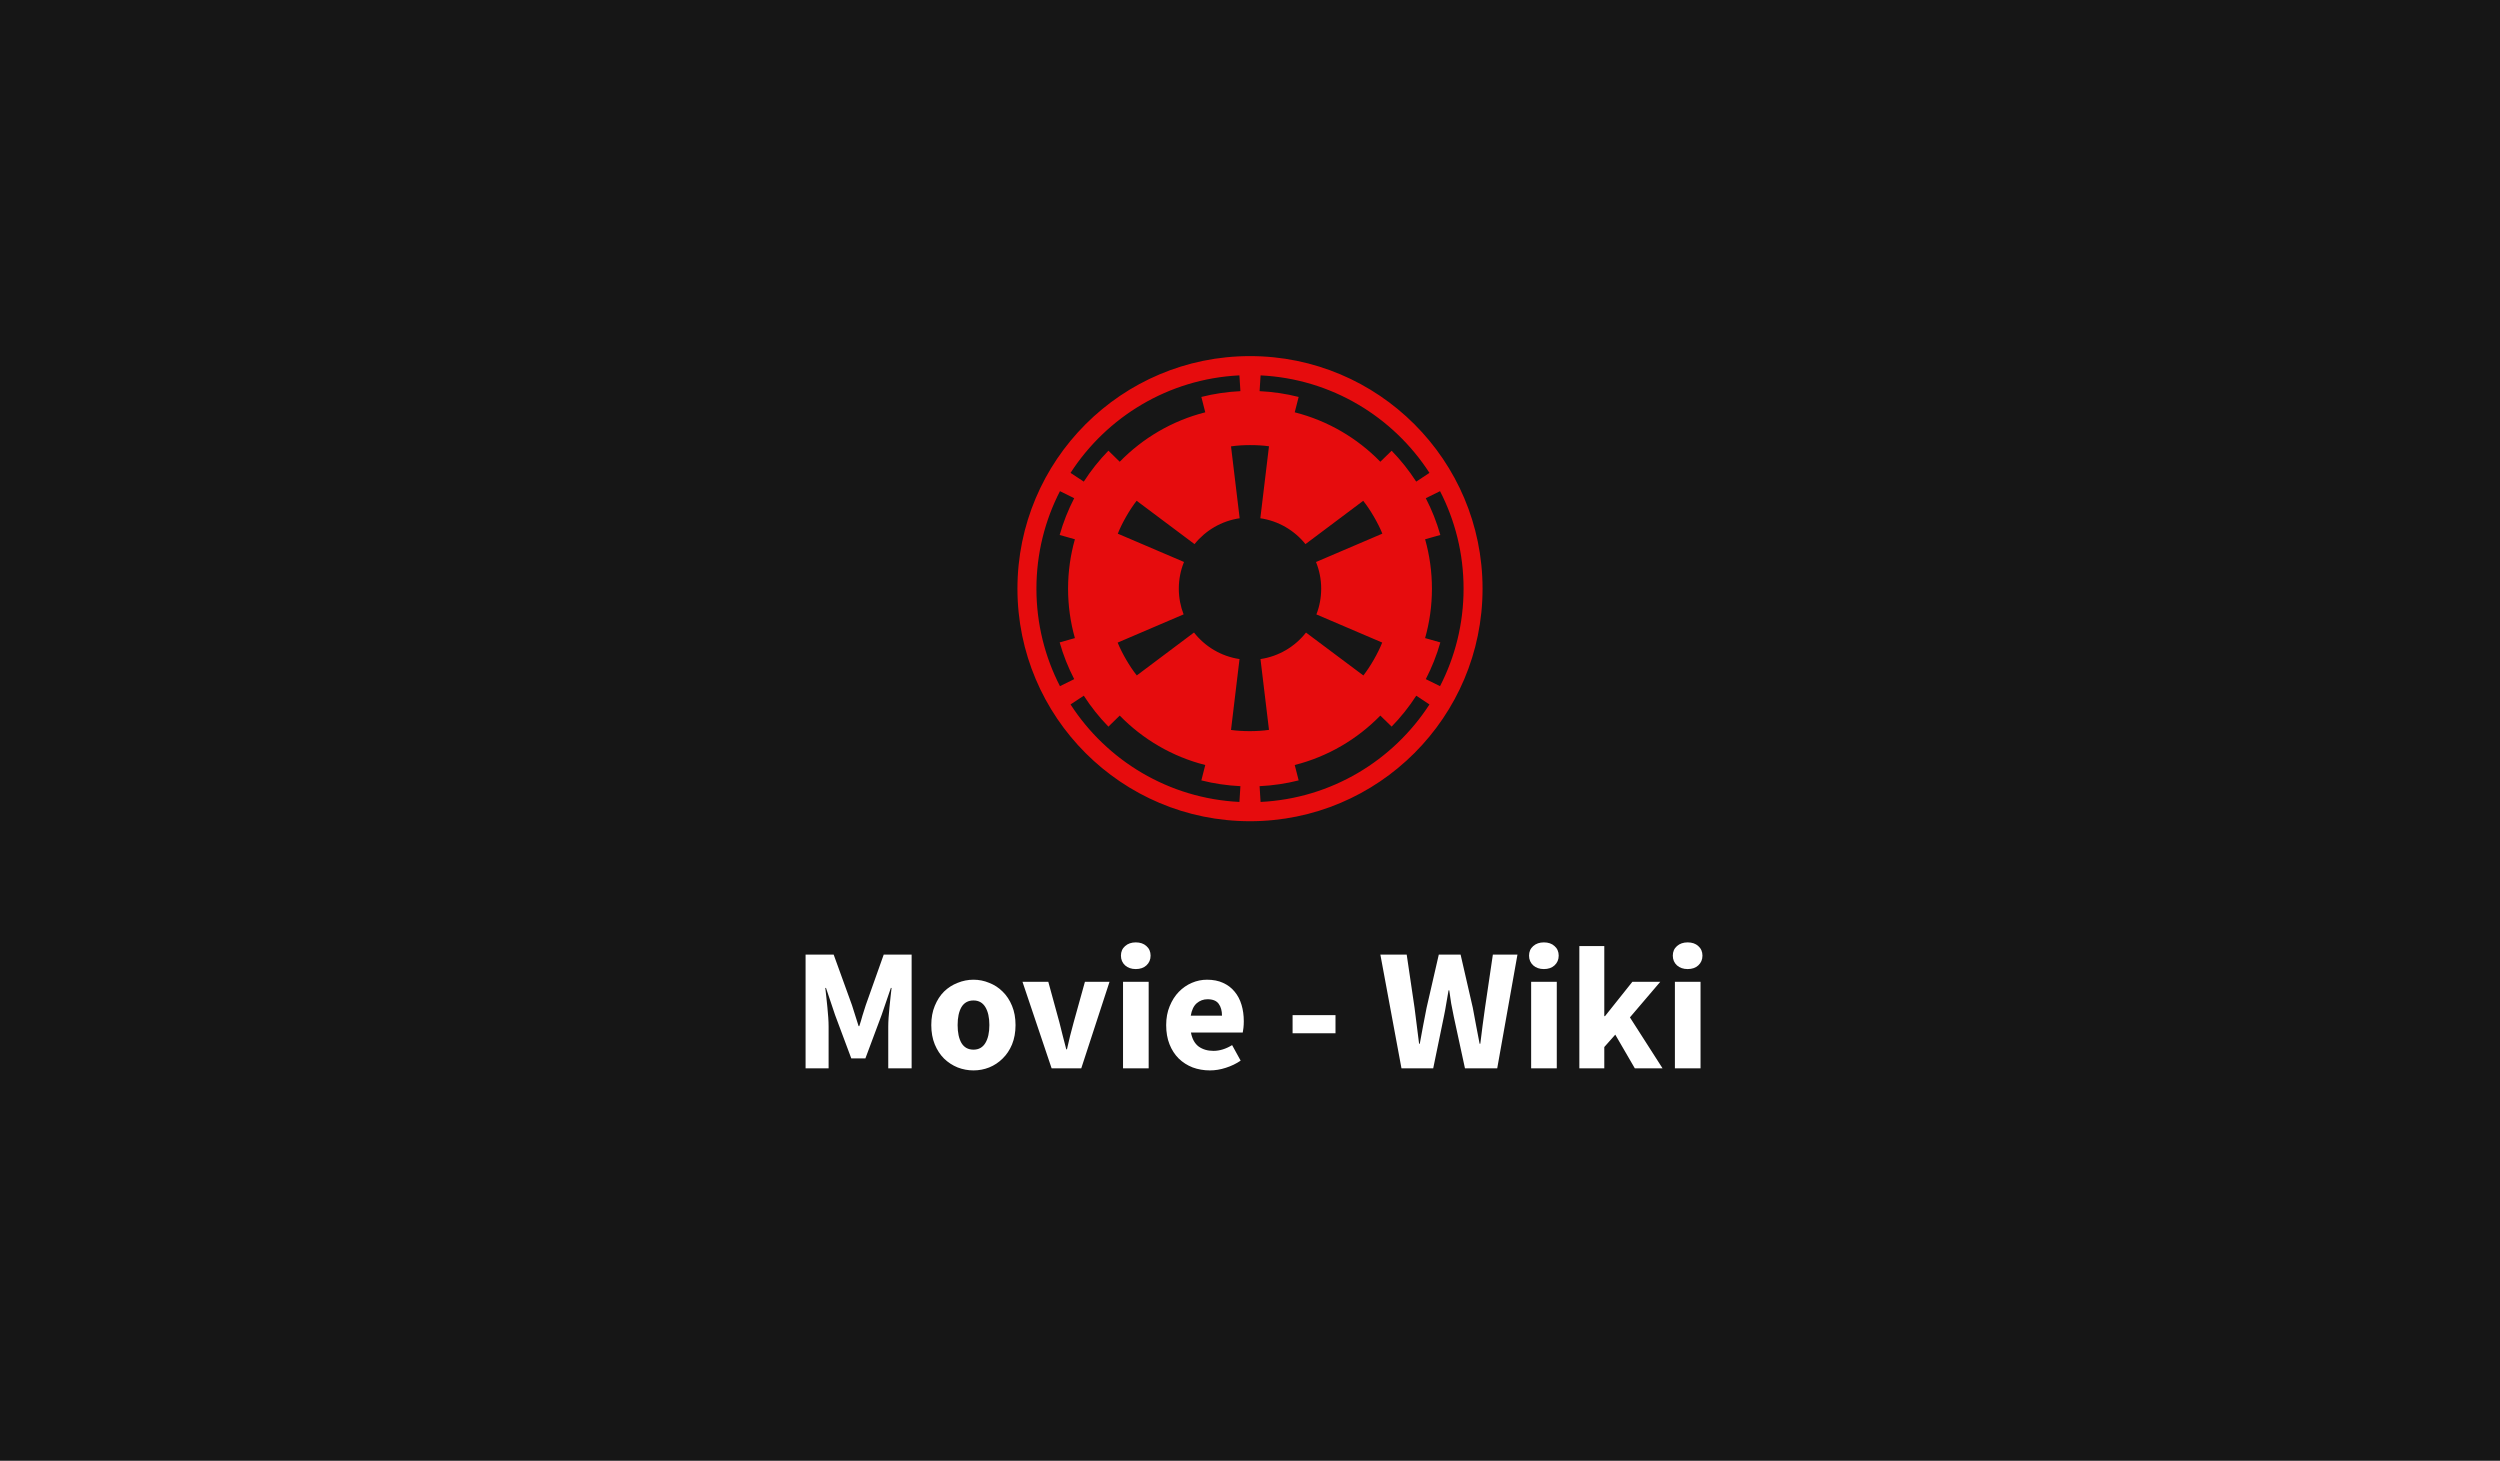
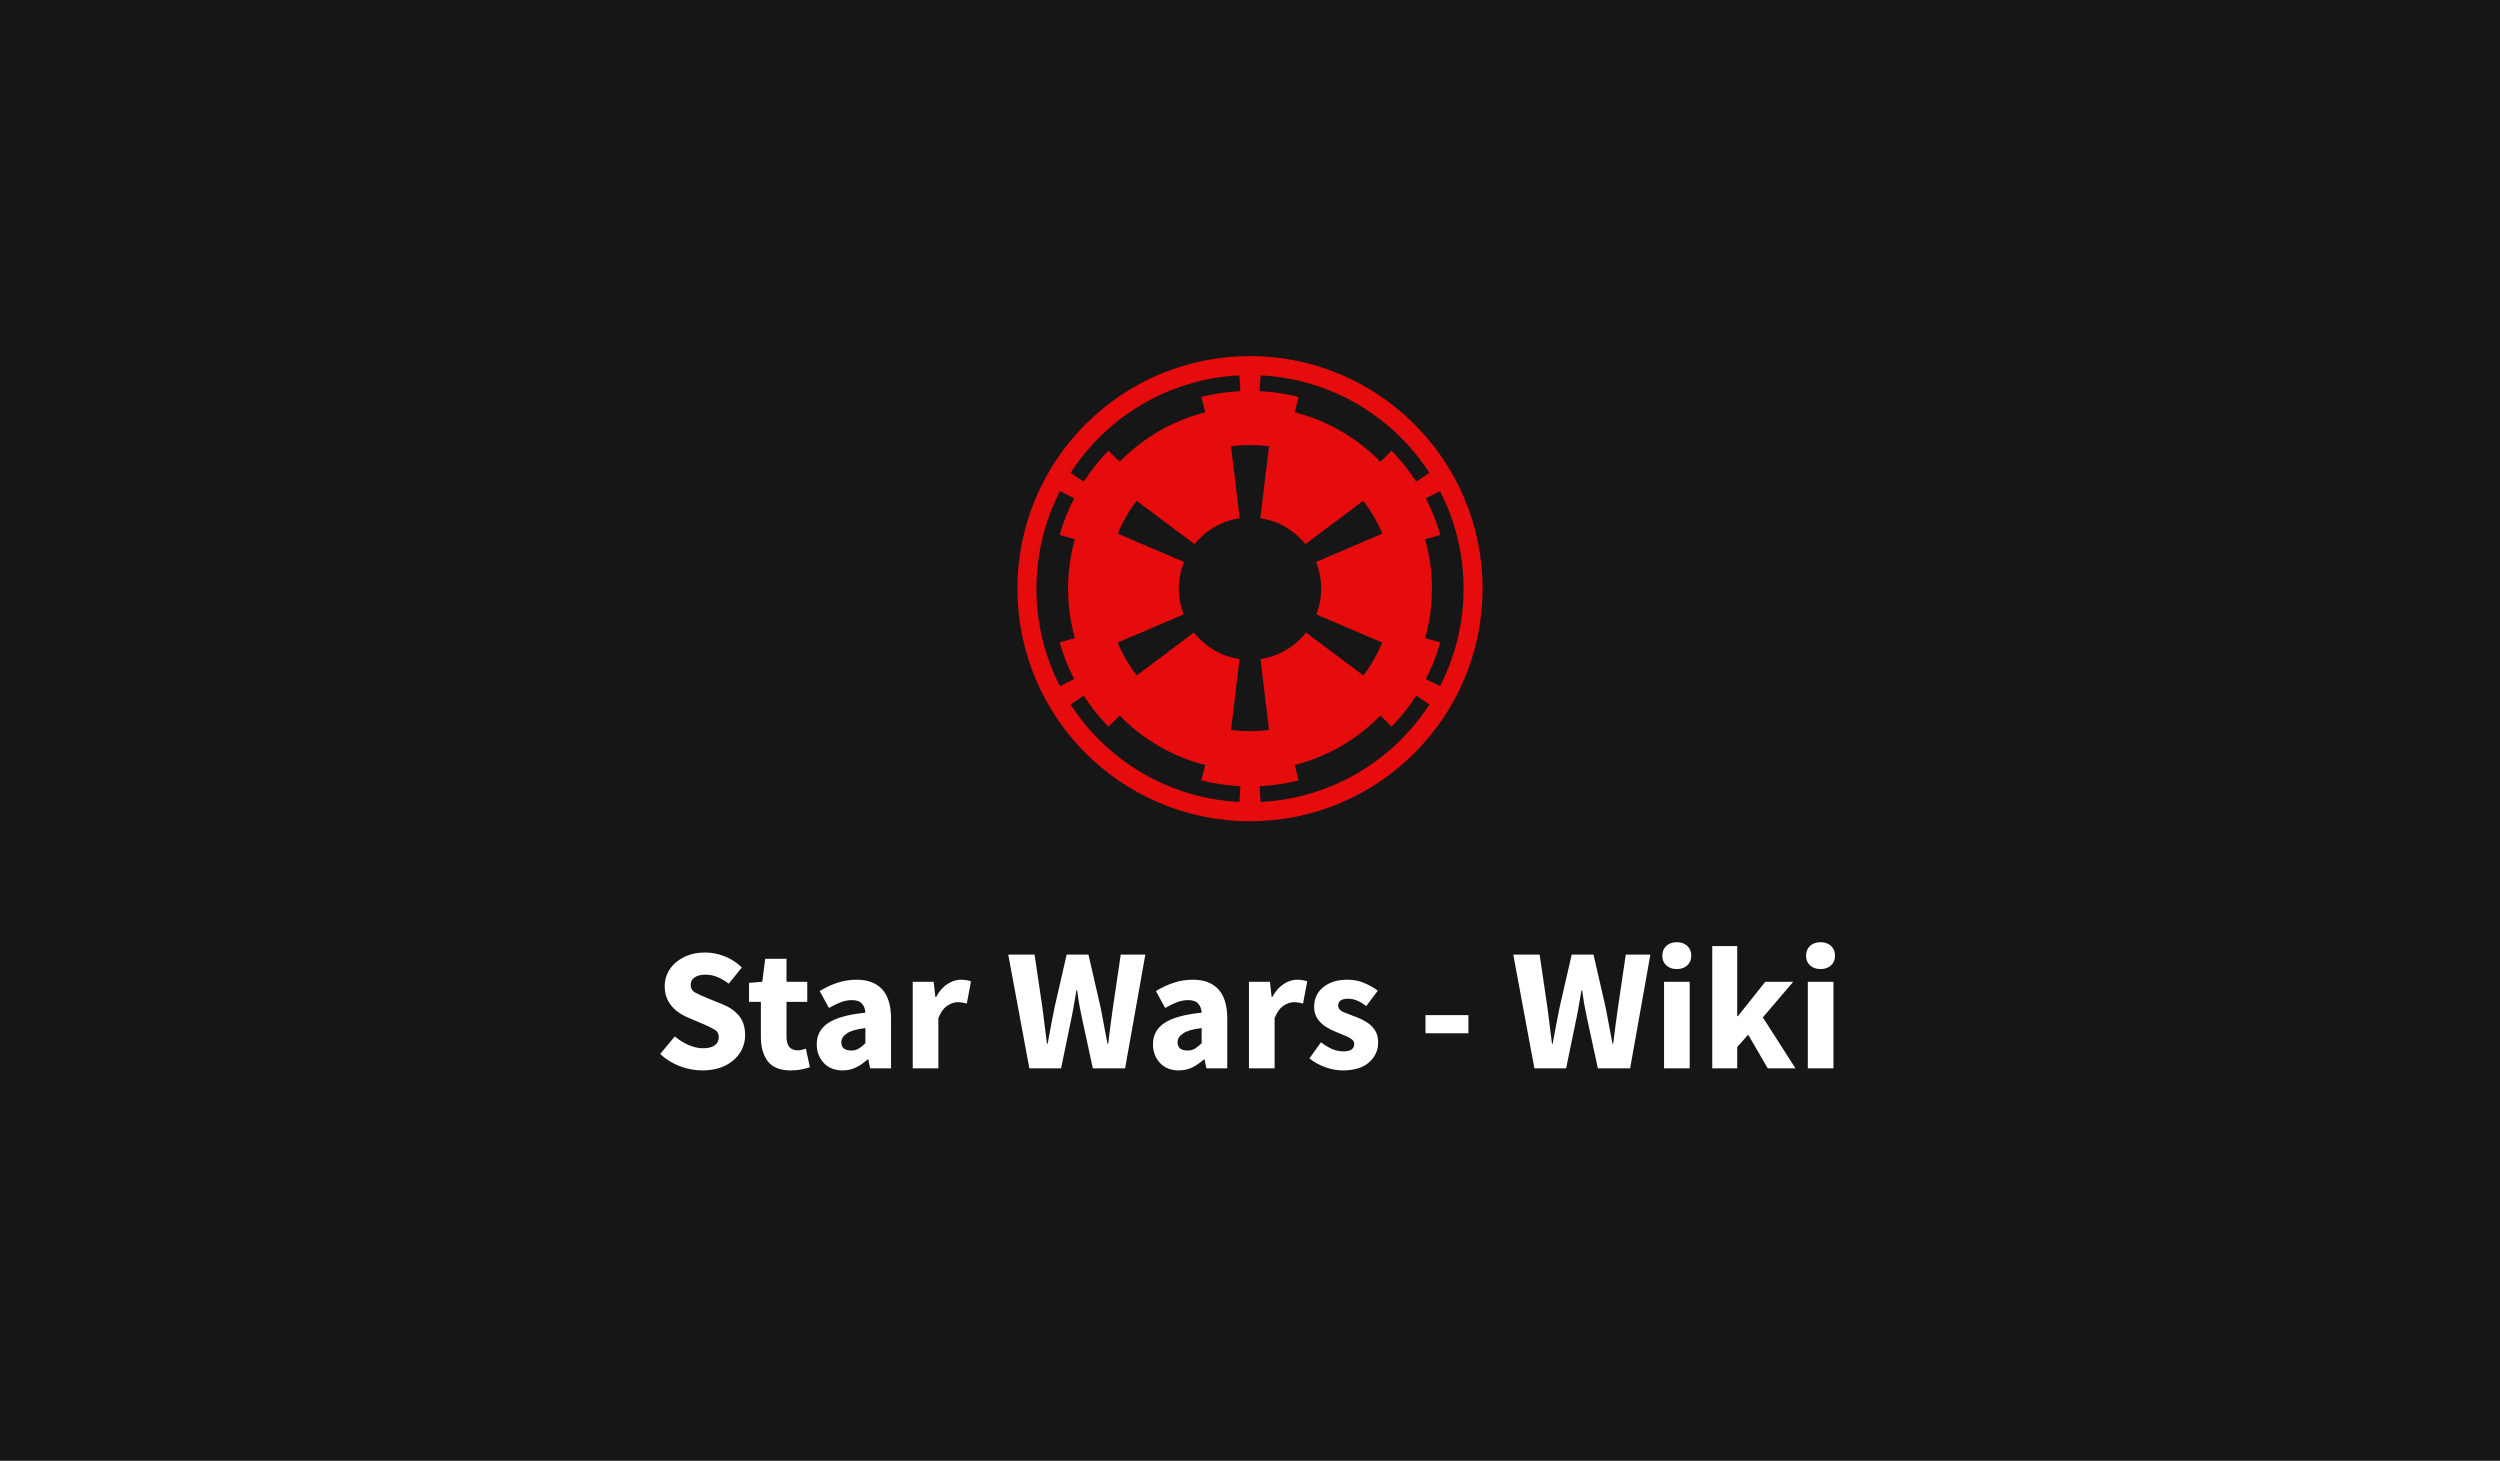
<svg xmlns="http://www.w3.org/2000/svg" width="344" height="201" viewBox="0 0 344 201" fill="none">
  <rect width="344" height="201" fill="#161616" />
  <path d="M172 49C154.336 49 140 63.336 140 81C140 98.664 154.336 113 172 113C189.664 113 204 98.664 204 81C204 63.336 189.664 49 172 49ZM170.49 51.653C170.508 51.652 170.526 51.654 170.544 51.653L170.68 53.823C168.835 53.911 167.038 54.18 165.306 54.619L165.844 56.735C161.297 57.886 157.248 60.28 154.075 63.537L152.517 62.014C151.25 63.313 150.117 64.741 149.129 66.272L147.306 65.068C152.285 57.369 160.767 52.146 170.49 51.653ZM173.456 51.653C183.201 52.13 191.705 57.355 196.694 65.068L194.871 66.272C193.885 64.745 192.753 63.318 191.49 62.02L189.932 63.537C186.759 60.279 182.704 57.887 178.156 56.735L178.694 54.619C176.962 54.18 175.165 53.911 173.32 53.823L173.456 51.653ZM172 61.245C172.925 61.243 173.85 61.299 174.612 61.408L173.422 71.313C175.924 71.678 178.118 72.987 179.633 74.871L187.578 68.912C188.543 70.114 189.638 72 190.211 73.429L181.082 77.333C181.541 78.467 181.796 79.702 181.796 81C181.796 82.25 181.564 83.445 181.136 84.544L190.19 88.415C189.632 89.852 188.549 91.735 187.599 92.946L179.707 87.041C178.195 88.967 175.976 90.312 173.442 90.687L174.612 100.429C173.088 100.663 170.912 100.66 169.388 100.442L170.558 90.687C168.022 90.312 165.805 88.963 164.293 87.034L156.422 92.939C155.457 91.737 154.362 89.85 153.789 88.422L162.864 84.537C162.438 83.439 162.204 82.248 162.204 81C162.204 79.7 162.458 78.462 162.918 77.326L153.81 73.435C154.368 71.998 155.451 70.116 156.401 68.905L164.367 74.871C165.882 72.987 168.076 71.678 170.578 71.313L169.388 61.422C170.15 61.304 171.075 61.247 172 61.245ZM145.85 67.585L147.81 68.551C146.983 70.153 146.308 71.844 145.81 73.612L147.905 74.204C147.296 76.366 146.966 78.644 146.966 81C146.966 83.358 147.295 85.639 147.905 87.803L145.81 88.395C146.307 90.16 146.984 91.85 147.81 93.449L145.85 94.415C143.781 90.392 142.612 85.832 142.612 81C142.612 76.168 143.781 71.608 145.85 67.585ZM198.15 67.585C200.219 71.608 201.388 76.168 201.388 81C201.388 85.832 200.219 90.392 198.15 94.415L196.19 93.449C197.016 91.849 197.693 90.16 198.19 88.395L196.095 87.803C196.705 85.639 197.034 83.358 197.034 81C197.034 78.644 196.704 76.366 196.095 74.204L198.19 73.612C197.693 71.845 197.016 70.153 196.19 68.551L198.15 67.585ZM149.129 95.728C150.118 97.259 151.25 98.686 152.517 99.986L154.075 98.463C157.248 101.72 161.297 104.114 165.844 105.265L165.306 107.381C167.038 107.82 168.835 108.089 170.68 108.177L170.544 110.347C160.799 109.87 152.295 104.645 147.306 96.932L149.129 95.728ZM194.878 95.728L196.694 96.932C191.705 104.645 183.201 109.87 173.456 110.347L173.32 108.177C175.165 108.089 176.962 107.82 178.694 107.381L178.156 105.265C182.704 104.113 186.759 101.721 189.932 98.463L191.49 99.98C192.755 98.681 193.891 97.257 194.878 95.728Z" fill="#E60C0D" />
-   <path d="M110.848 147V131.352H114.712L117.232 138.312C117.392 138.776 117.544 139.256 117.688 139.752C117.832 140.232 117.984 140.712 118.144 141.192H118.24C118.4 140.712 118.544 140.232 118.672 139.752C118.816 139.256 118.968 138.776 119.128 138.312L121.6 131.352H125.44V147H122.224V141.264C122.224 140.88 122.24 140.456 122.272 139.992C122.304 139.528 122.344 139.064 122.392 138.6C122.44 138.12 122.488 137.656 122.536 137.208C122.584 136.744 122.632 136.32 122.68 135.936H122.584L121.312 139.656L119.08 145.632H117.136L114.904 139.656L113.656 135.936H113.56C113.608 136.32 113.656 136.744 113.704 137.208C113.752 137.656 113.8 138.12 113.848 138.6C113.896 139.064 113.936 139.528 113.968 139.992C114 140.456 114.016 140.88 114.016 141.264V147H110.848ZM133.953 147.288C133.201 147.288 132.473 147.152 131.769 146.88C131.065 146.592 130.441 146.184 129.897 145.656C129.369 145.128 128.945 144.48 128.625 143.712C128.305 142.928 128.145 142.04 128.145 141.048C128.145 140.056 128.305 139.176 128.625 138.408C128.945 137.624 129.369 136.968 129.897 136.44C130.441 135.912 131.065 135.512 131.769 135.24C132.473 134.952 133.201 134.808 133.953 134.808C134.705 134.808 135.425 134.952 136.113 135.24C136.817 135.512 137.433 135.912 137.961 136.44C138.505 136.968 138.937 137.624 139.257 138.408C139.577 139.176 139.737 140.056 139.737 141.048C139.737 142.04 139.577 142.928 139.257 143.712C138.937 144.48 138.505 145.128 137.961 145.656C137.433 146.184 136.817 146.592 136.113 146.88C135.425 147.152 134.705 147.288 133.953 147.288ZM133.953 144.432C134.673 144.432 135.217 144.128 135.585 143.52C135.953 142.912 136.137 142.088 136.137 141.048C136.137 140.008 135.953 139.184 135.585 138.576C135.217 137.968 134.673 137.664 133.953 137.664C133.217 137.664 132.665 137.968 132.297 138.576C131.945 139.184 131.769 140.008 131.769 141.048C131.769 142.088 131.945 142.912 132.297 143.52C132.665 144.128 133.217 144.432 133.953 144.432ZM144.702 147L140.694 135.096H144.246L145.782 140.712C145.942 141.304 146.094 141.912 146.238 142.536C146.398 143.144 146.558 143.76 146.718 144.384H146.814C146.958 143.76 147.102 143.144 147.246 142.536C147.406 141.912 147.566 141.304 147.726 140.712L149.286 135.096H152.67L148.782 147H144.702ZM154.529 147V135.096H158.057V147H154.529ZM156.281 133.344C155.689 133.344 155.201 133.176 154.817 132.84C154.433 132.488 154.241 132.04 154.241 131.496C154.241 130.952 154.433 130.512 154.817 130.176C155.201 129.84 155.689 129.672 156.281 129.672C156.889 129.672 157.377 129.84 157.745 130.176C158.129 130.512 158.321 130.952 158.321 131.496C158.321 132.04 158.129 132.488 157.745 132.84C157.377 133.176 156.889 133.344 156.281 133.344ZM166.49 147.288C165.642 147.288 164.85 147.152 164.114 146.88C163.378 146.592 162.738 146.184 162.194 145.656C161.65 145.112 161.226 144.456 160.922 143.688C160.618 142.92 160.466 142.04 160.466 141.048C160.466 140.088 160.626 139.224 160.946 138.456C161.266 137.672 161.682 137.016 162.194 136.488C162.722 135.944 163.322 135.528 163.994 135.24C164.666 134.952 165.362 134.808 166.082 134.808C166.93 134.808 167.666 134.952 168.29 135.24C168.93 135.528 169.458 135.928 169.874 136.44C170.306 136.952 170.626 137.56 170.834 138.264C171.042 138.952 171.146 139.704 171.146 140.52C171.146 140.84 171.13 141.144 171.098 141.432C171.066 141.72 171.034 141.936 171.002 142.08H163.874C164.034 142.944 164.386 143.584 164.93 144C165.49 144.4 166.17 144.6 166.97 144.6C167.818 144.6 168.674 144.336 169.538 143.808L170.714 145.944C170.106 146.36 169.426 146.688 168.674 146.928C167.938 147.168 167.21 147.288 166.49 147.288ZM163.85 139.752H168.146C168.146 139.08 167.994 138.536 167.69 138.12C167.386 137.704 166.874 137.496 166.154 137.496C165.594 137.496 165.098 137.68 164.666 138.048C164.25 138.416 163.978 138.984 163.85 139.752ZM177.86 142.176V139.68H183.764V142.176H177.86ZM192.842 147L189.938 131.352H193.562L194.642 138.672C194.738 139.488 194.842 140.312 194.954 141.144C195.066 141.96 195.17 142.784 195.266 143.616H195.362C195.522 142.784 195.674 141.96 195.818 141.144C195.978 140.312 196.138 139.488 196.298 138.672L197.978 131.352H200.978L202.658 138.672C202.818 139.472 202.97 140.288 203.114 141.12C203.274 141.936 203.434 142.768 203.594 143.616H203.69C203.802 142.768 203.906 141.936 204.002 141.12C204.114 140.304 204.226 139.488 204.338 138.672L205.418 131.352H208.802L206.018 147H201.578L200.042 139.896C199.914 139.288 199.794 138.68 199.682 138.072C199.586 137.448 199.498 136.848 199.418 136.272H199.322C199.226 136.848 199.122 137.448 199.01 138.072C198.914 138.68 198.802 139.288 198.674 139.896L197.21 147H192.842ZM210.685 147V135.096H214.213V147H210.685ZM212.437 133.344C211.845 133.344 211.357 133.176 210.973 132.84C210.589 132.488 210.397 132.04 210.397 131.496C210.397 130.952 210.589 130.512 210.973 130.176C211.357 129.84 211.845 129.672 212.437 129.672C213.045 129.672 213.533 129.84 213.901 130.176C214.285 130.512 214.477 130.952 214.477 131.496C214.477 132.04 214.285 132.488 213.901 132.84C213.533 133.176 213.045 133.344 212.437 133.344ZM217.318 147V130.176H220.75V139.824H220.846L224.614 135.096H228.454L224.278 139.992L228.766 147H224.95L222.262 142.368L220.75 144.072V147H217.318ZM230.466 147V135.096H233.994V147H230.466ZM232.218 133.344C231.626 133.344 231.138 133.176 230.754 132.84C230.37 132.488 230.178 132.04 230.178 131.496C230.178 130.952 230.37 130.512 230.754 130.176C231.138 129.84 231.626 129.672 232.218 129.672C232.826 129.672 233.314 129.84 233.682 130.176C234.066 130.512 234.258 130.952 234.258 131.496C234.258 132.04 234.066 132.488 233.682 132.84C233.314 133.176 232.826 133.344 232.218 133.344Z" fill="white" />
+   <path d="M96.624 147.288C95.6 147.288 94.576 147.096 93.552 146.712C92.544 146.328 91.64 145.768 90.84 145.032L92.856 142.608C93.416 143.088 94.04 143.48 94.728 143.784C95.416 144.088 96.08 144.24 96.72 144.24C97.456 144.24 98 144.104 98.352 143.832C98.72 143.56 98.904 143.192 98.904 142.728C98.904 142.232 98.696 141.872 98.28 141.648C97.88 141.408 97.336 141.144 96.648 140.856L94.608 139.992C94.08 139.768 93.576 139.472 93.096 139.104C92.616 138.72 92.224 138.248 91.92 137.688C91.616 137.128 91.464 136.472 91.464 135.72C91.464 134.856 91.696 134.072 92.16 133.368C92.64 132.664 93.296 132.104 94.128 131.688C94.976 131.272 95.944 131.064 97.032 131.064C97.928 131.064 98.824 131.24 99.72 131.592C100.616 131.944 101.4 132.456 102.072 133.128L100.272 135.36C99.76 134.96 99.248 134.656 98.736 134.448C98.224 134.224 97.656 134.112 97.032 134.112C96.424 134.112 95.936 134.24 95.568 134.496C95.216 134.736 95.04 135.08 95.04 135.528C95.04 136.008 95.264 136.368 95.712 136.608C96.176 136.848 96.744 137.104 97.416 137.376L99.432 138.192C100.376 138.576 101.128 139.104 101.688 139.776C102.248 140.448 102.528 141.336 102.528 142.44C102.528 143.304 102.296 144.104 101.832 144.84C101.368 145.576 100.696 146.168 99.816 146.616C98.936 147.064 97.872 147.288 96.624 147.288ZM108.8 147.288C107.328 147.288 106.272 146.864 105.632 146.016C105.008 145.168 104.696 144.056 104.696 142.68V137.856H103.064V135.24L104.888 135.096L105.296 131.928H108.224V135.096H111.08V137.856H108.224V142.632C108.224 143.304 108.36 143.792 108.632 144.096C108.92 144.384 109.296 144.528 109.76 144.528C109.952 144.528 110.144 144.504 110.336 144.456C110.544 144.408 110.728 144.352 110.888 144.288L111.44 146.856C111.136 146.952 110.76 147.048 110.312 147.144C109.88 147.24 109.376 147.288 108.8 147.288ZM115.935 147.288C114.847 147.288 113.983 146.944 113.343 146.256C112.703 145.552 112.383 144.696 112.383 143.688C112.383 142.44 112.911 141.464 113.967 140.76C115.023 140.056 116.727 139.584 119.079 139.344C119.047 138.816 118.887 138.4 118.599 138.096C118.327 137.776 117.863 137.616 117.207 137.616C116.711 137.616 116.207 137.712 115.695 137.904C115.183 138.096 114.639 138.36 114.063 138.696L112.791 136.368C113.543 135.904 114.343 135.528 115.191 135.24C116.055 134.952 116.951 134.808 117.879 134.808C119.399 134.808 120.567 135.248 121.383 136.128C122.199 137.008 122.607 138.36 122.607 140.184V147H119.727L119.487 145.776H119.391C118.895 146.224 118.359 146.592 117.783 146.88C117.223 147.152 116.607 147.288 115.935 147.288ZM117.135 144.552C117.535 144.552 117.879 144.464 118.167 144.288C118.471 144.096 118.775 143.848 119.079 143.544V141.456C117.831 141.616 116.967 141.872 116.487 142.224C116.007 142.56 115.767 142.96 115.767 143.424C115.767 143.808 115.887 144.096 116.127 144.288C116.383 144.464 116.719 144.552 117.135 144.552ZM125.591 147V135.096H128.471L128.711 137.184H128.807C129.239 136.384 129.759 135.792 130.367 135.408C130.975 135.008 131.583 134.808 132.191 134.808C132.527 134.808 132.807 134.832 133.031 134.88C133.255 134.912 133.447 134.968 133.607 135.048L133.031 138.096C132.823 138.032 132.615 137.984 132.407 137.952C132.215 137.92 131.991 137.904 131.735 137.904C131.287 137.904 130.815 138.072 130.319 138.408C129.839 138.728 129.439 139.288 129.119 140.088V147H125.591ZM141.638 147L138.734 131.352H142.358L143.438 138.672C143.534 139.488 143.638 140.312 143.75 141.144C143.862 141.96 143.966 142.784 144.062 143.616H144.158C144.318 142.784 144.47 141.96 144.614 141.144C144.774 140.312 144.934 139.488 145.094 138.672L146.774 131.352H149.774L151.454 138.672C151.614 139.456 151.766 140.264 151.91 141.096C152.07 141.928 152.23 142.768 152.39 143.616H152.486C152.598 142.768 152.702 141.936 152.798 141.12C152.91 140.288 153.022 139.472 153.134 138.672L154.214 131.352H157.598L154.814 147H150.374L148.838 139.896C148.71 139.288 148.59 138.68 148.478 138.072C148.382 137.448 148.294 136.848 148.214 136.272H148.118C148.022 136.848 147.918 137.448 147.806 138.072C147.71 138.68 147.598 139.288 147.47 139.896L146.006 147H141.638ZM162.201 147.288C161.113 147.288 160.249 146.944 159.609 146.256C158.969 145.552 158.649 144.696 158.649 143.688C158.649 142.44 159.177 141.464 160.233 140.76C161.289 140.056 162.993 139.584 165.345 139.344C165.313 138.816 165.153 138.4 164.865 138.096C164.593 137.776 164.129 137.616 163.473 137.616C162.977 137.616 162.473 137.712 161.961 137.904C161.449 138.096 160.905 138.36 160.329 138.696L159.057 136.368C159.809 135.904 160.609 135.528 161.457 135.24C162.321 134.952 163.217 134.808 164.145 134.808C165.665 134.808 166.833 135.248 167.649 136.128C168.465 137.008 168.873 138.36 168.873 140.184V147H165.993L165.753 145.776H165.657C165.161 146.224 164.625 146.592 164.049 146.88C163.489 147.152 162.873 147.288 162.201 147.288ZM163.401 144.552C163.801 144.552 164.145 144.464 164.433 144.288C164.737 144.096 165.041 143.848 165.345 143.544V141.456C164.097 141.616 163.233 141.872 162.753 142.224C162.273 142.56 162.033 142.96 162.033 143.424C162.033 143.808 162.153 144.096 162.393 144.288C162.649 144.464 162.985 144.552 163.401 144.552ZM171.857 147V135.096H174.737L174.977 137.184H175.073C175.505 136.384 176.025 135.792 176.633 135.408C177.241 135.008 177.849 134.808 178.457 134.808C178.793 134.808 179.073 134.832 179.297 134.88C179.521 134.912 179.713 134.968 179.873 135.048L179.297 138.096C179.089 138.032 178.881 137.984 178.673 137.952C178.481 137.92 178.257 137.904 178.001 137.904C177.553 137.904 177.081 138.072 176.585 138.408C176.105 138.728 175.705 139.288 175.385 140.088V147H171.857ZM184.736 147.288C183.952 147.288 183.144 147.136 182.312 146.832C181.496 146.528 180.784 146.128 180.176 145.632L181.76 143.424C182.304 143.824 182.824 144.136 183.32 144.36C183.832 144.568 184.336 144.672 184.832 144.672C185.36 144.672 185.744 144.584 185.984 144.408C186.224 144.216 186.344 143.968 186.344 143.664C186.344 143.392 186.224 143.168 185.984 142.992C185.76 142.816 185.464 142.656 185.096 142.512C184.728 142.352 184.336 142.192 183.92 142.032C183.44 141.84 182.96 141.6 182.48 141.312C182.016 141.024 181.624 140.656 181.304 140.208C180.984 139.744 180.824 139.184 180.824 138.528C180.824 137.424 181.24 136.528 182.072 135.84C182.92 135.152 184.024 134.808 185.384 134.808C186.296 134.808 187.096 134.968 187.784 135.288C188.488 135.592 189.088 135.936 189.584 136.32L188 138.432C187.584 138.112 187.168 137.864 186.752 137.688C186.336 137.512 185.92 137.424 185.504 137.424C184.592 137.424 184.136 137.736 184.136 138.36C184.136 138.744 184.36 139.04 184.808 139.248C185.272 139.44 185.808 139.648 186.416 139.872C186.928 140.048 187.424 140.28 187.904 140.568C188.4 140.84 188.808 141.208 189.128 141.672C189.464 142.12 189.632 142.712 189.632 143.448C189.632 144.52 189.216 145.432 188.384 146.184C187.552 146.92 186.336 147.288 184.736 147.288ZM196.149 142.176V139.68H202.053V142.176H196.149ZM211.131 147L208.227 131.352H211.851L212.931 138.672C213.027 139.488 213.131 140.312 213.243 141.144C213.355 141.96 213.459 142.784 213.555 143.616H213.651C213.811 142.784 213.963 141.96 214.107 141.144C214.267 140.312 214.427 139.488 214.587 138.672L216.267 131.352H219.267L220.947 138.672C221.107 139.456 221.259 140.264 221.403 141.096C221.563 141.928 221.723 142.768 221.883 143.616H221.979C222.091 142.768 222.195 141.936 222.291 141.12C222.403 140.288 222.515 139.472 222.627 138.672L223.707 131.352H227.091L224.307 147H219.867L218.331 139.896C218.203 139.288 218.083 138.68 217.971 138.072C217.875 137.448 217.787 136.848 217.707 136.272H217.611C217.515 136.848 217.411 137.448 217.299 138.072C217.203 138.68 217.091 139.288 216.963 139.896L215.499 147H211.131ZM228.974 147V135.096H232.502V147H228.974ZM230.726 133.344C230.134 133.344 229.654 133.176 229.286 132.84C228.918 132.504 228.734 132.056 228.734 131.496C228.734 130.936 228.918 130.488 229.286 130.152C229.654 129.816 230.134 129.648 230.726 129.648C231.318 129.648 231.798 129.816 232.166 130.152C232.534 130.488 232.718 130.936 232.718 131.496C232.718 132.056 232.534 132.504 232.166 132.84C231.798 133.176 231.318 133.344 230.726 133.344ZM235.607 147V130.176H239.039V139.824H239.135L242.903 135.096H246.743L242.567 139.992L247.055 147H243.239L240.551 142.368L239.039 144.072V147H235.607ZM248.755 147V135.096H252.283V147H248.755ZM250.507 133.344C249.915 133.344 249.435 133.176 249.067 132.84C248.699 132.504 248.515 132.056 248.515 131.496C248.515 130.936 248.699 130.488 249.067 130.152C249.435 129.816 249.915 129.648 250.507 129.648C251.099 129.648 251.579 129.816 251.947 130.152C252.315 130.488 252.499 130.936 252.499 131.496C252.499 132.056 252.315 132.504 251.947 132.84C251.579 133.176 251.099 133.344 250.507 133.344Z" fill="white" />
</svg>
